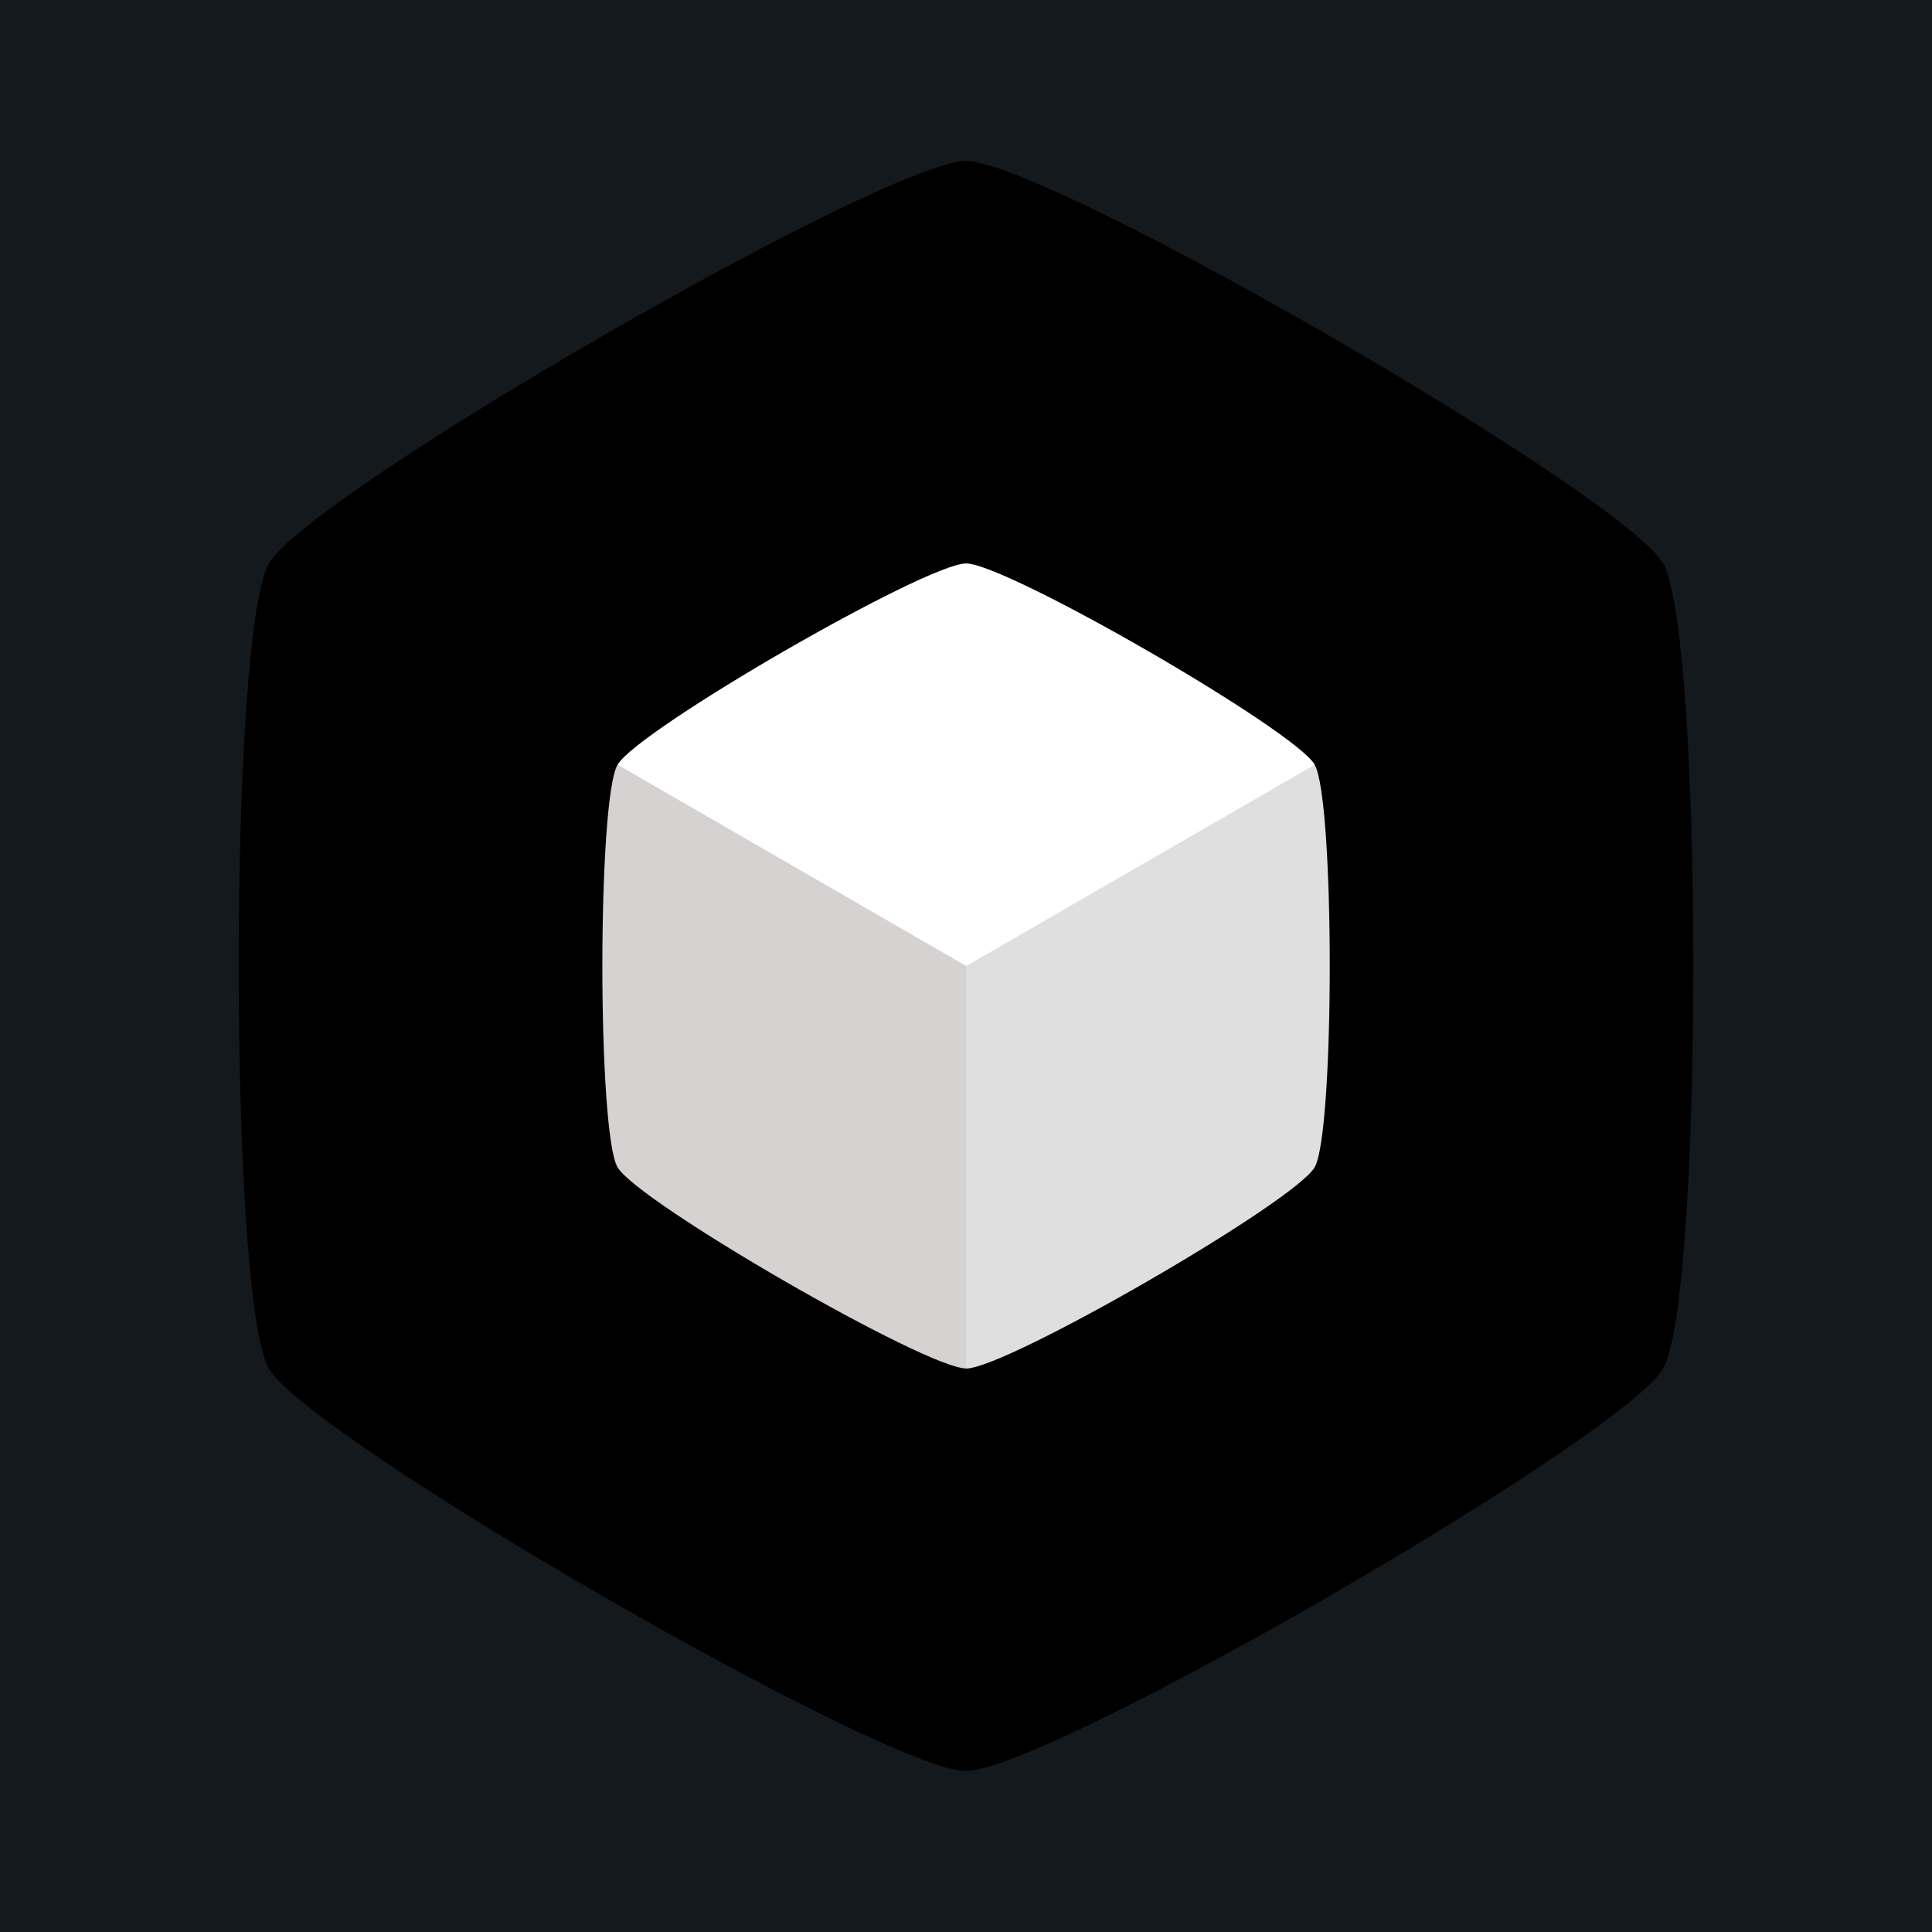
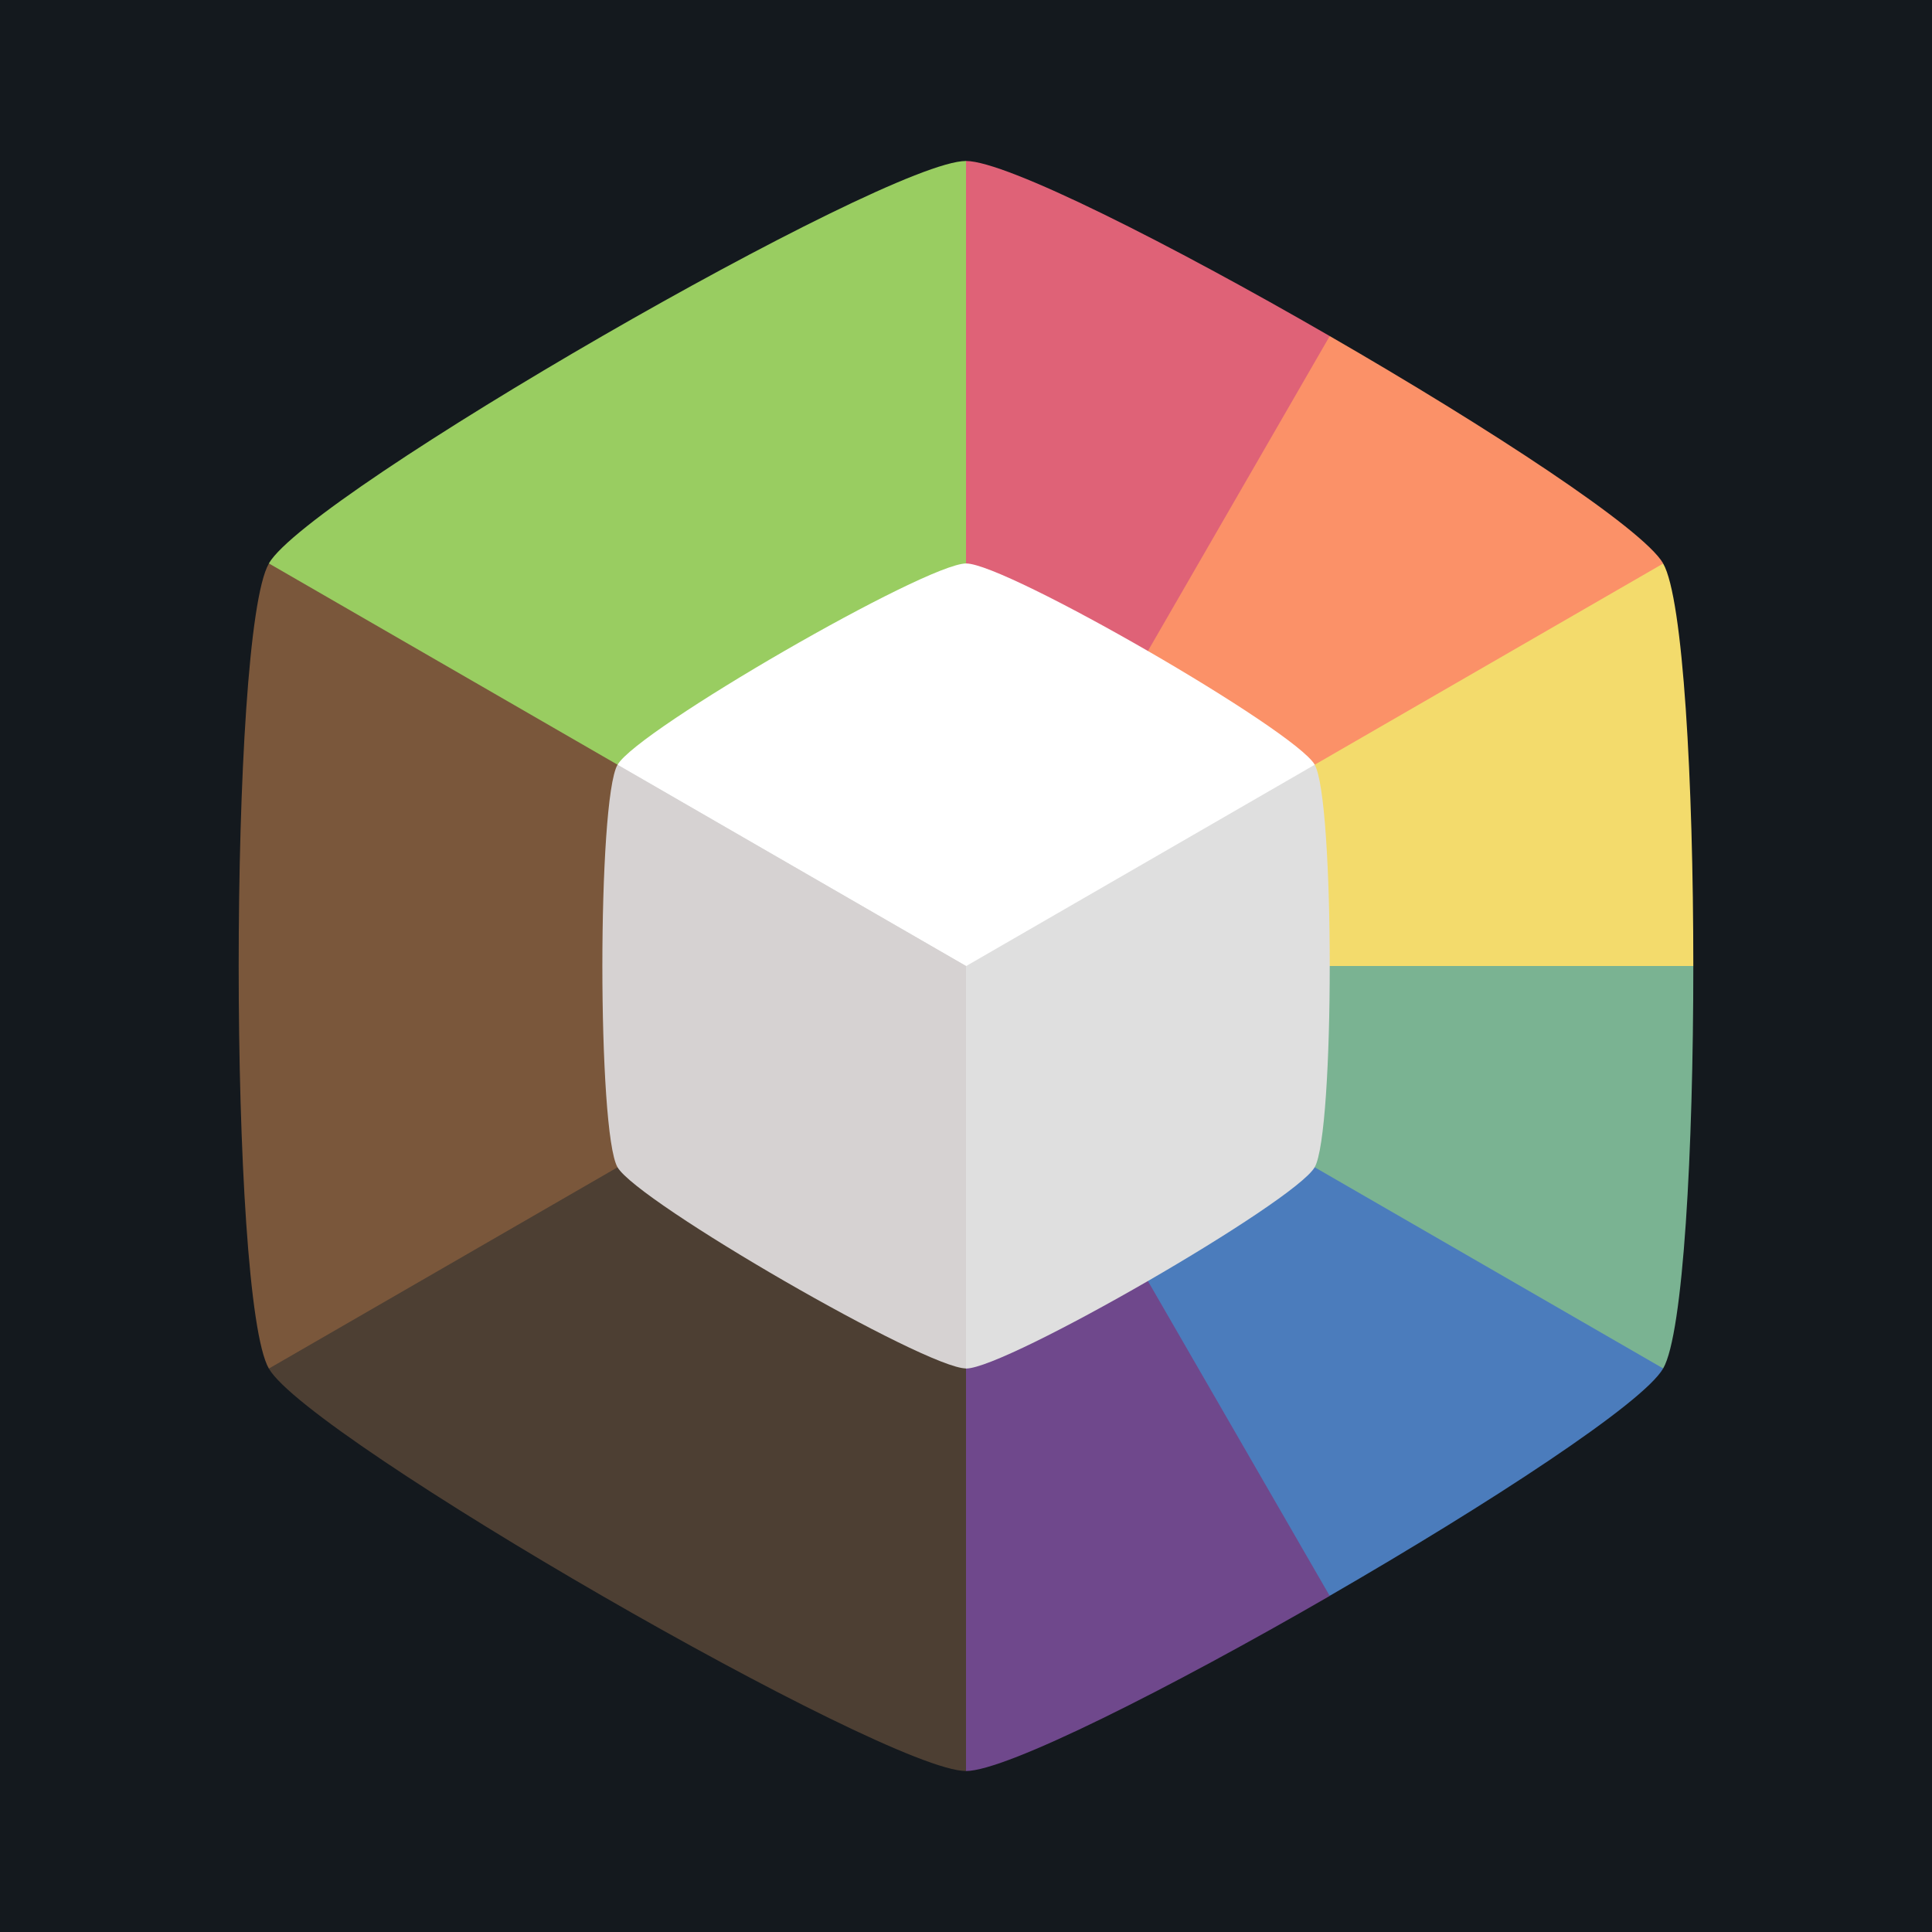
<svg xmlns="http://www.w3.org/2000/svg" width="48" height="48" version="1.1" viewBox="0 0 12.7 12.7">
  <rect x="9.5367e-8" y="9.5367e-8" width="12.7" height="12.7" fill="#14191e" stroke-width=".265" />
  <g transform="matrix(.90909 0 0 .90909 .57737 .57727)">
    <g stroke-width=".265">
-       <path d="m6.35 6.35" fill="#000000" />
-       <path d="m6.35 0.529-2.521 4.366 2.521 1.455 2.52-1.455 0.11-3.1c-1.151-0.665-2.339-1.266-2.63-1.266z" fill="#000000" />
-       <path d="m8.98 1.795-2.63 4.555 2.52 1.455 2.521-4.366c-0.146-0.252-1.26-0.98-2.411-1.644z" fill="#000000" />
-       <path d="m11.391 3.44-5.041 2.91 2.52 1.455 2.739-1.455c0-1.329-0.073-2.658-0.218-2.91z" fill="#000000" />
-       <path d="m6.35 6.35v2.91h5.041c0.146-0.252 0.218-1.581 0.218-2.91z" fill="#000000" />
-       <path d="m6.35 6.35v2.91l2.63 1.644c1.151-0.665 2.266-1.392 2.411-1.644z" fill="#000000" />
-       <path d="m6.35 6.35-2.521 1.455 2.521 4.366c0.291 0 1.479-0.601 2.63-1.266z" fill="#000000" />
-       <path d="m3.829 4.895-2.52 4.366c0.291 0.504 4.459 2.91 5.041 2.91v-5.821z" fill="#000000" />
-       <path d="m1.309 3.44c-0.291 0.504-0.291 5.317 0 5.821l5.041-2.91v-2.91z" fill="#000000" />
-       <path d="m6.35 0.529c-0.582-2e-8 -4.75 2.406-5.041 2.91l5.041 2.91z" fill="#000000" />
+       <path d="m6.35 6.35" fill="#99cd61" />
+       <path d="m6.35 0.529-2.521 4.366 2.521 1.455 2.52-1.455 0.11-3.1c-1.151-0.665-2.339-1.266-2.63-1.266z" fill="#df6277" />
+       <path d="m8.98 1.795-2.63 4.555 2.52 1.455 2.521-4.366c-0.146-0.252-1.26-0.98-2.411-1.644z" fill="#fb9168" />
+       <path d="m11.391 3.44-5.041 2.91 2.52 1.455 2.739-1.455c0-1.329-0.073-2.658-0.218-2.91z" fill="#f3db6c" />
+       <path d="m6.35 6.35v2.91h5.041c0.146-0.252 0.218-1.581 0.218-2.91z" fill="#7ab392" />
+       <path d="m6.35 6.35v2.91l2.63 1.644c1.151-0.665 2.266-1.392 2.411-1.644z" fill="#4b7cbc" />
+       <path d="m6.35 6.35-2.521 1.455 2.521 4.366c0.291 0 1.479-0.601 2.63-1.266z" fill="#6f488c" />
+       <path d="m3.829 4.895-2.52 4.366c0.291 0.504 4.459 2.91 5.041 2.91v-5.821z" fill="#4d3f33" />
+       <path d="m1.309 3.44c-0.291 0.504-0.291 5.317 0 5.821l5.041-2.91v-2.91z" fill="#7a573b" />
+       <path d="m6.35 0.529c-0.582-2e-8 -4.75 2.406-5.041 2.91l5.041 2.91z" fill="#99cd61" />
    </g>
    <g transform="matrix(.88 0 0 .88 -10.906 -1.2421)">
      <g transform="translate(13.26 2.2776)">
        <path transform="matrix(.96975 0 0 .96975 .1921 .1921)" d="m6.35 2.939c-0.341 0-2.783 1.41-2.953 1.705l2.953 5.116 2.954-5.116c-0.171-0.295-2.613-1.705-2.954-1.705z" fill="#fff" stroke-width=".265" />
      </g>
      <path d="m16.746 6.974 2.864 4.961c0.331 0 2.699-1.367 2.864-1.654 0.165-0.286 0.165-3.021 0-3.307l-2.864 1.654z" fill="#dfdfdf" stroke-width=".265" />
    </g>
    <path d="m3.83 4.895c-0.146 0.252-0.146 2.658 0 2.91 0.146 0.252 2.229 1.455 2.52 1.455v-2.91z" fill="#d6d2d2" stroke-width=".265" />
  </g>
</svg>
